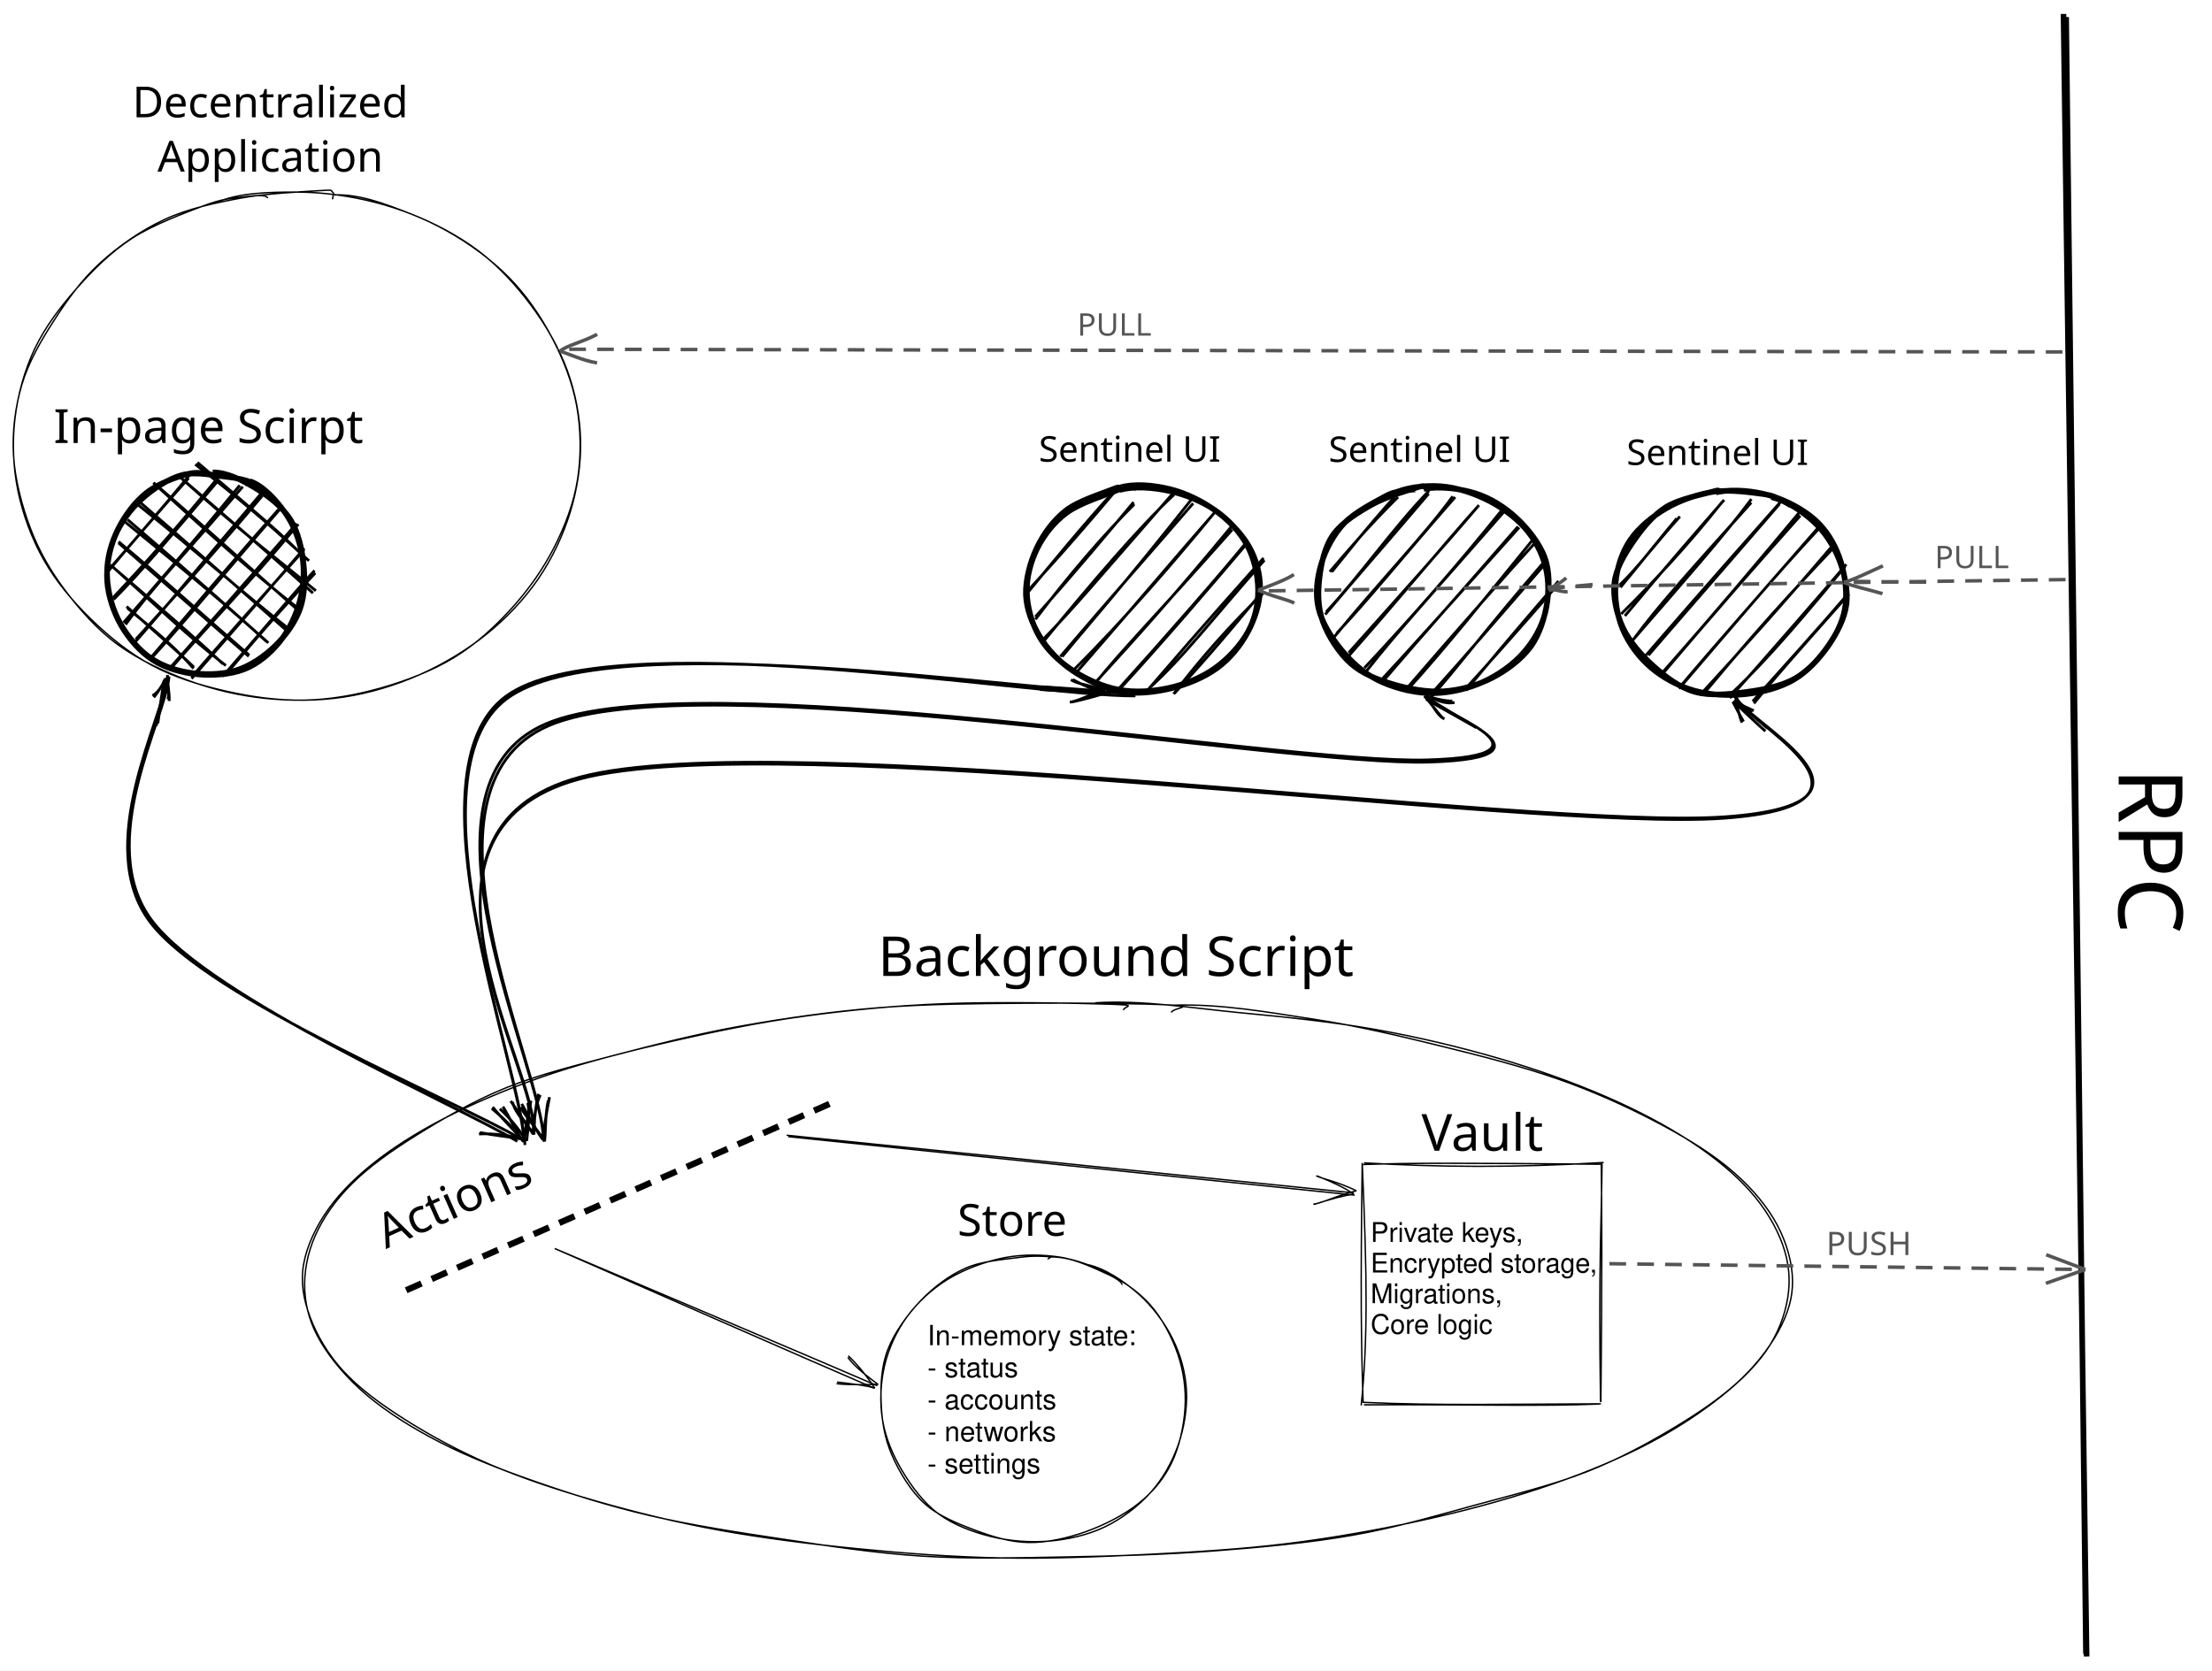
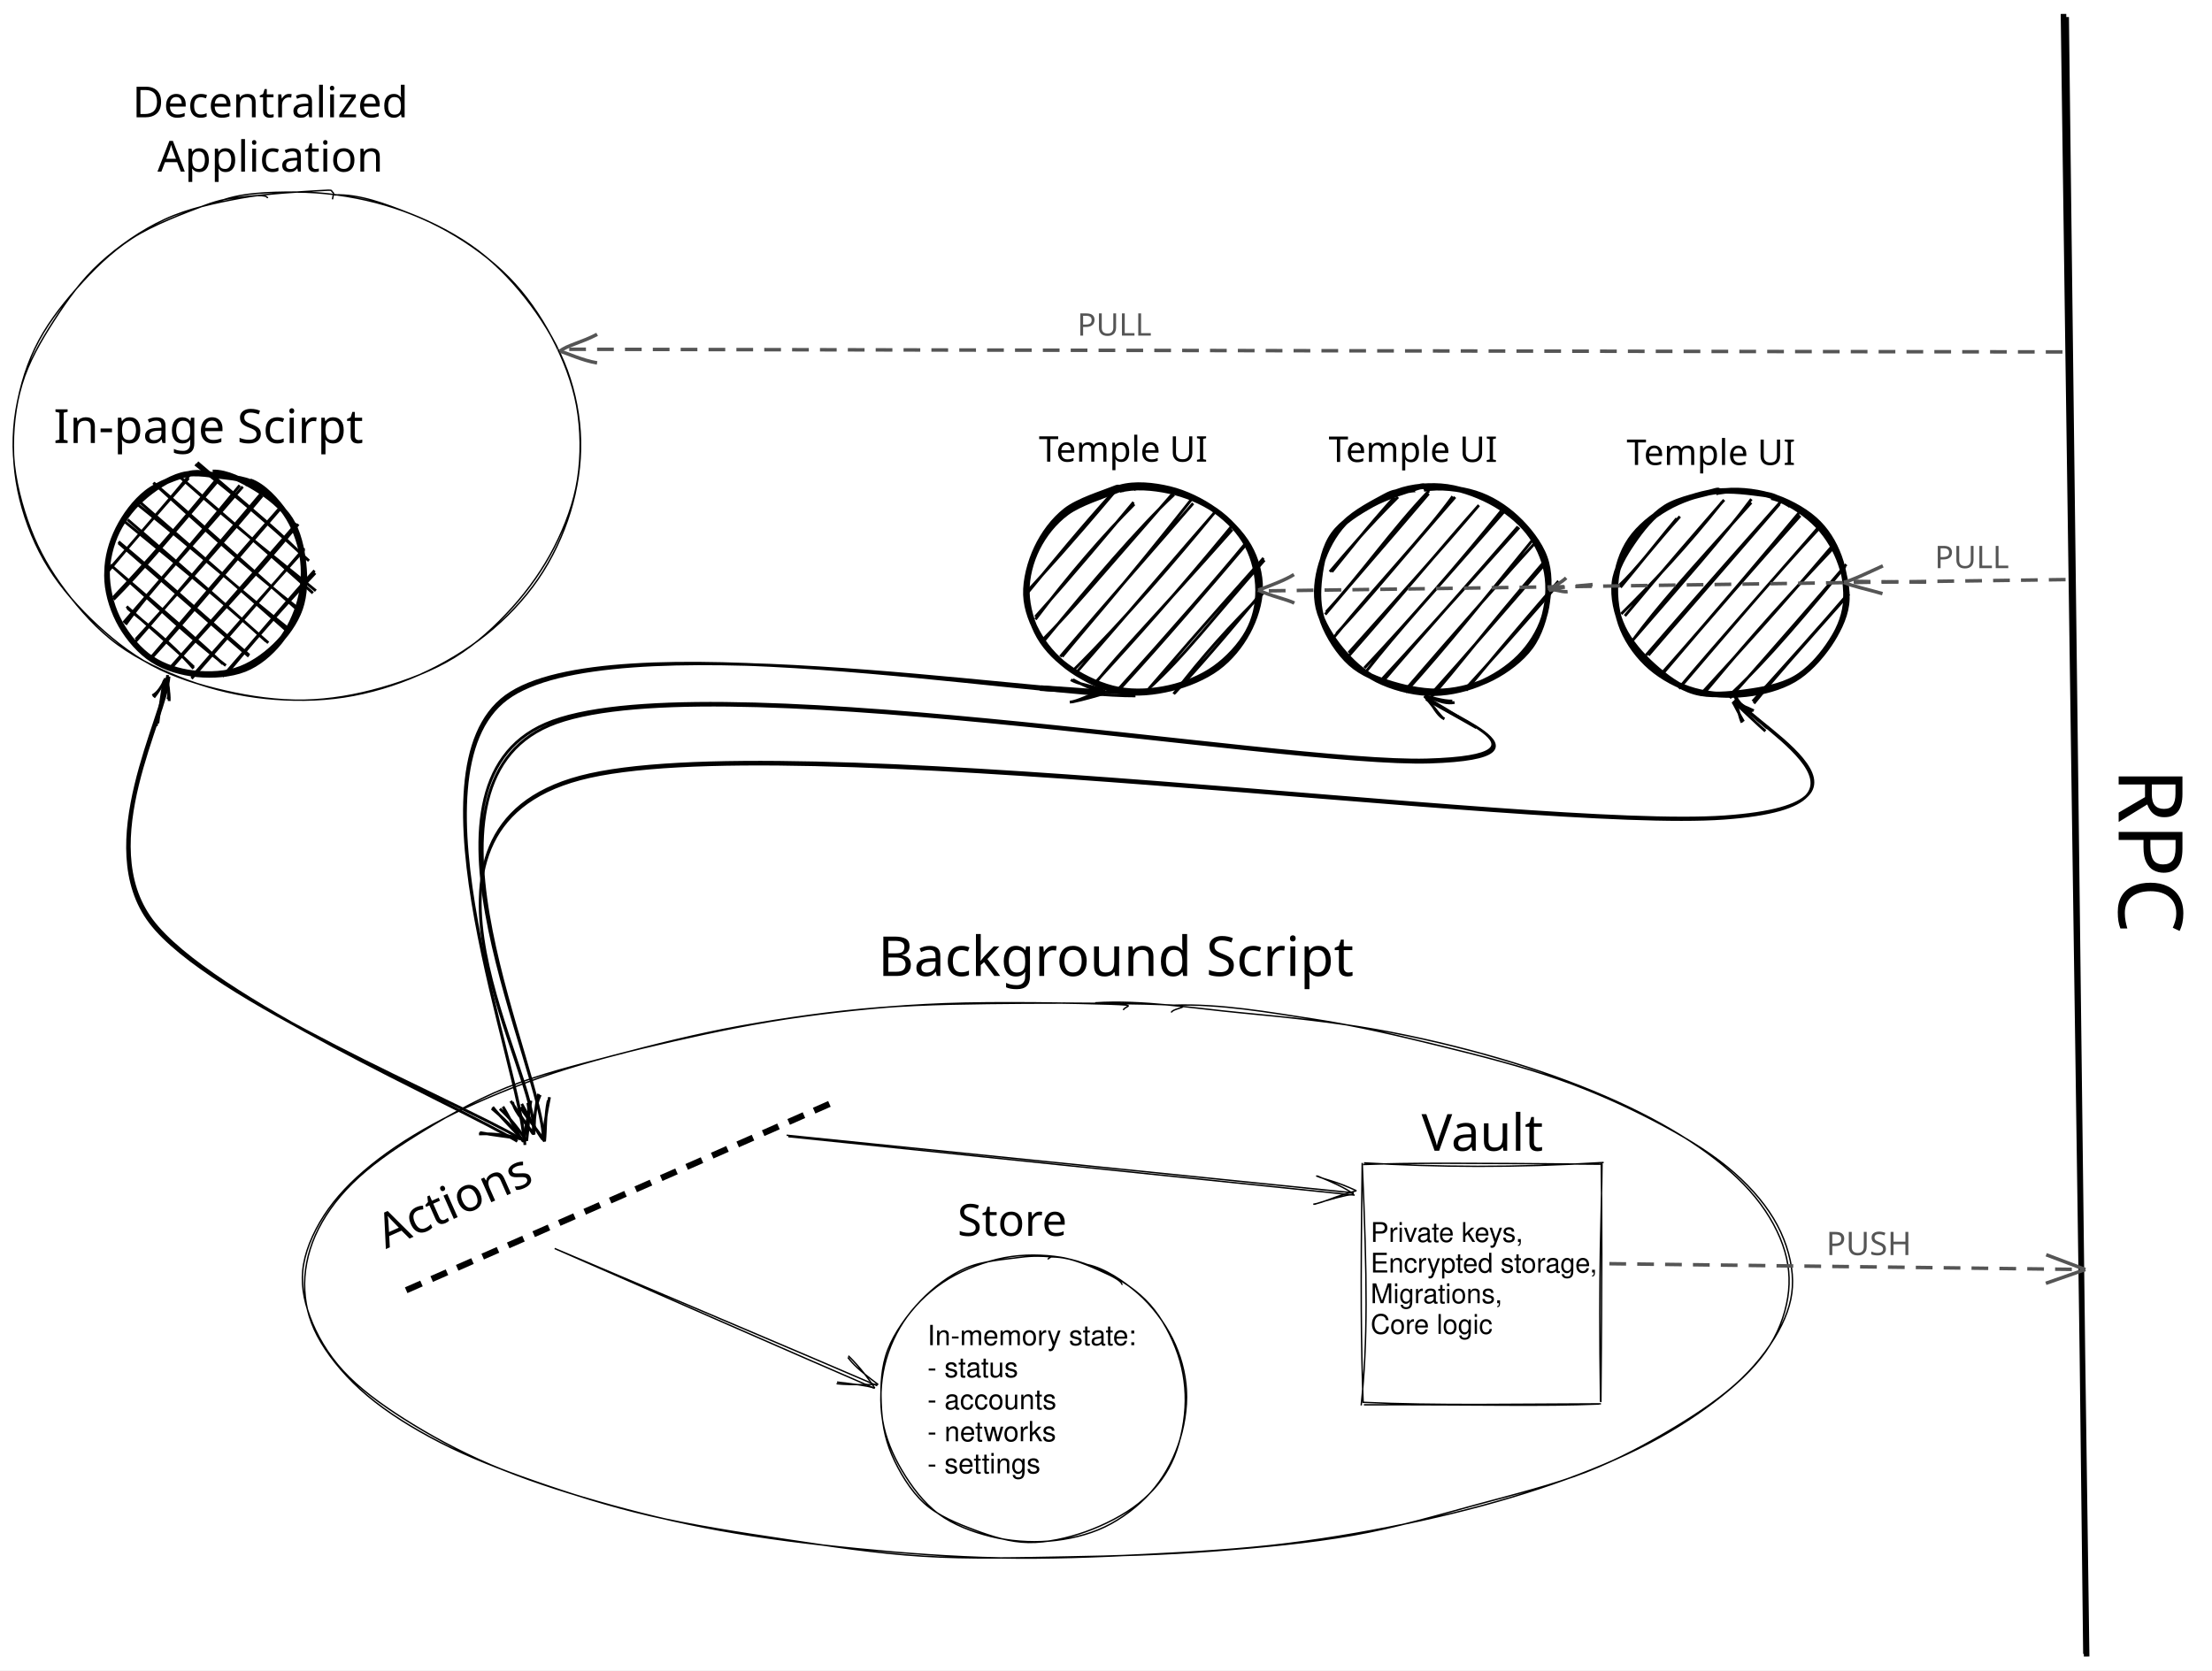
<svg xmlns="http://www.w3.org/2000/svg" version="1.1" viewBox="0 0 1587.963 1199.438">
  <defs>
    <style>
      @font-face {
        font-family: "Virgil";
        src: url("https://excalidraw.com/FG_Virgil.woff2");
      }

      @font-face {
        font-family: "Cascadia";
        src: url("https://excalidraw.com/Cascadia.woff2");
      }
    </style>
  </defs>
  <rect x="0" y="0" width="1587.963" height="1199.438" fill="#ffffff" />
  <g transform="translate(978.3767 835.1968) rotate(0 85.68182 86.04545)">
    <path d="M0.844 -0.198 C53.36 2.89, 108.339 3.457, 172.869 -0.471 M0.234 0.992 C34.473 -0.229, 68.017 -0.116, 170.893 0.777 M171.706 0.218 C171.487 34.853, 169.083 71.587, 170.612 171.295 M171.128 -0.675 C171.656 39.123, 171.759 79.183, 170.885 171.63 M169.577 172.977 C127.373 174.678, 85.85 173.282, 0.774 173.519 M170.928 172.817 C112.098 172.941, 52.116 174.257, 0.125 171.734 M-1.199 173.977 C3.511 128.31, 3.209 83.549, -0.44 0.274 M0.212 172.217 C-1.227 130.93, -1.72 91.411, -0.463 -0.162" stroke="#000000" stroke-width="1" fill="none" />
  </g>
  <g transform="translate(1020.479 793.282) rotate(0 44.53273 23.19413)">
    <text x="0" y="33" font-family="Virgil" font-size="36.739px" fill="#000000" text-anchor="start" style="white-space: pre;" direction="ltr">Vault</text>
  </g>
  <g transform="translate(630.295 665.782) rotate(0 178 25)">
    <text x="0" y="35" font-family="Virgil" font-size="39.6px" fill="#000000" text-anchor="start" style="white-space: pre;" direction="ltr">Background Script</text>
  </g>
  <g transform="translate(217.6154 719.6457) rotate(0 533.9091 199.5455)">
    <path d="M568.635 0.425 C602.217 -1.755, 639.068 4.345, 672.518 7.523 C705.968 10.702, 738.391 14.037, 769.333 19.496 C800.276 24.955, 830.632 32.277, 858.171 40.279 C885.71 48.281, 911.678 57.608, 934.568 67.508 C957.458 77.408, 978.201 88.378, 995.509 99.677 C1012.818 110.975, 1027.316 122.899, 1038.419 135.3 C1049.521 147.7, 1057.561 161.282, 1062.123 174.082 C1066.686 186.882, 1067.838 199.284, 1065.791 212.101 C1063.744 224.918, 1058.669 238.486, 1049.842 250.984 C1041.015 263.482, 1028.088 275.472, 1012.828 287.091 C997.568 298.71, 979.164 310.351, 958.284 320.698 C937.403 331.045, 913.501 340.598, 887.546 349.175 C861.591 357.753, 832.709 365.569, 802.551 372.161 C772.394 378.753, 739.507 384.665, 706.602 388.729 C673.696 392.792, 639.489 394.829, 605.118 396.545 C570.746 398.26, 534.856 399.703, 500.373 399.019 C465.89 398.336, 431.813 395.761, 398.218 392.443 C364.624 389.126, 329.957 384.78, 298.803 379.116 C267.65 373.452, 238.662 366.291, 211.3 358.459 C183.938 350.628, 157.812 342.02, 134.632 332.125 C111.452 322.231, 89.868 310.321, 72.221 299.089 C54.573 287.858, 39.961 276.928, 28.745 264.736 C17.53 252.544, 9.662 238.705, 4.929 225.937 C0.197 213.169, -1.875 201.054, 0.35 188.126 C2.575 175.197, 9.246 160.983, 18.279 148.364 C27.312 135.745, 39.52 123.841, 54.551 112.412 C69.581 100.984, 87.604 90.051, 108.462 79.794 C129.32 69.537, 153.561 59.516, 179.701 50.869 C205.841 42.223, 235.481 34.692, 265.302 27.912 C295.122 21.133, 326.116 14.666, 358.625 10.19 C391.135 5.715, 423.597 2.518, 460.359 1.057 C497.12 -0.403, 557.786 0.665, 579.194 1.426 C600.602 2.186, 589.693 2.557, 588.808 5.618 M624.551 2.142 C658.614 0.971, 693.526 7.315, 725.604 12.212 C757.682 17.11, 787.764 24.357, 817.018 31.527 C846.271 38.696, 875.732 46.33, 901.124 55.231 C926.516 64.132, 949.203 74.463, 969.37 84.933 C989.538 95.402, 1007.776 106.343, 1022.129 118.046 C1036.482 129.75, 1047.674 142.267, 1055.488 155.152 C1063.301 168.036, 1068.012 182.604, 1069.01 195.354 C1070.008 208.104, 1067.546 219.16, 1061.474 231.653 C1055.402 244.147, 1045.387 258.05, 1032.577 270.313 C1019.768 282.575, 1003.19 294.064, 984.616 305.229 C966.041 316.393, 944.812 328.039, 921.129 337.299 C897.447 346.558, 870.434 353.222, 842.52 360.785 C814.606 368.348, 785.168 377.135, 753.647 382.675 C722.126 388.215, 687.63 391.42, 653.394 394.027 C619.158 396.634, 583.005 397.694, 548.23 398.317 C513.455 398.939, 478.585 399.874, 444.744 397.763 C410.903 395.652, 377.81 390.504, 345.183 385.65 C312.557 380.796, 278.796 375.57, 248.985 368.637 C219.174 361.705, 191.378 352.796, 166.319 344.054 C141.26 335.312, 118.649 326.436, 98.633 316.187 C78.617 305.938, 60.525 294.557, 46.222 282.559 C31.918 270.561, 20.32 256.808, 12.811 244.198 C5.302 231.588, 1.846 219.684, 1.169 206.897 C0.492 194.11, 3.051 180.286, 8.747 167.475 C14.442 154.664, 23.167 142.077, 35.343 130.031 C47.519 117.985, 63.402 106.637, 81.804 95.199 C100.205 83.762, 122.162 70.918, 145.75 61.408 C169.339 51.897, 195.289 45.506, 223.334 38.136 C251.379 30.765, 282.344 22.882, 314.02 17.184 C345.695 11.486, 379.398 6.695, 413.386 3.948 C447.374 1.201, 482.916 1.017, 517.949 0.701 C552.982 0.386, 606.038 0.942, 623.582 2.054 C641.126 3.167, 624.413 3.983, 623.216 7.376" stroke="#000000" stroke-width="1" fill="none" />
  </g>
  <g transform="translate(983.9287 873.7558) rotate(0 82 44)">
    <text x="0" y="18" font-family="Helvetica" font-size="19.498px" fill="#000000" text-anchor="start" style="white-space: pre;" direction="ltr">Private keys,</text>
    <text x="0" y="40" font-family="Helvetica" font-size="19.498px" fill="#000000" text-anchor="start" style="white-space: pre;" direction="ltr">Encrypted storage,</text>
    <text x="0" y="62" font-family="Helvetica" font-size="19.498px" fill="#000000" text-anchor="start" style="white-space: pre;" direction="ltr">Migrations,</text>
    <text x="0" y="84" font-family="Helvetica" font-size="19.498px" fill="#000000" text-anchor="start" style="white-space: pre;" direction="ltr">Core logic</text>
  </g>
  <g transform="translate(631.7383 901.3886) rotate(0 109.8361 103.2787)">
    <path d="M148.713 6.594 C161.385 9.255, 174.835 18.405, 185.037 27.251 C195.24 36.096, 204.101 48.043, 209.929 59.667 C215.756 71.291, 219.321 84.219, 220.001 96.997 C220.682 109.774, 218.313 124.104, 214.014 136.331 C209.715 148.558, 202.991 160.573, 194.207 170.359 C185.423 180.145, 173.47 189.238, 161.312 195.047 C149.154 200.856, 134.873 204.068, 121.257 205.213 C107.641 206.358, 92.84 205.191, 79.616 201.915 C66.393 198.638, 52.536 193.426, 41.915 185.554 C31.295 177.683, 22.569 165.857, 15.894 154.684 C9.219 143.511, 3.97 131.099, 1.867 118.516 C-0.235 105.934, 0.334 91.629, 3.28 79.189 C6.227 66.75, 11.892 54.267, 19.548 43.88 C27.204 33.493, 37.568 23.902, 49.216 16.869 C60.865 9.835, 76.021 4.259, 89.441 1.678 C102.861 -0.902, 117.485 -0.558, 129.734 1.387 C141.984 3.331, 155.645 10.042, 162.937 13.343 C170.229 16.645, 174.558 19.96, 173.489 21.196 M121.607 1.175 C134.724 0.76, 149.139 6.2, 161.182 11.908 C173.224 17.616, 185.081 25.544, 193.863 35.421 C202.644 45.299, 209.681 58.825, 213.869 71.172 C218.057 83.518, 219.749 96.525, 218.99 109.5 C218.232 122.476, 214.871 137.587, 209.317 149.026 C203.763 160.466, 195.94 169.898, 185.666 178.137 C175.392 186.376, 160.851 193.782, 147.674 198.459 C134.497 203.135, 119.895 206.398, 106.602 206.196 C93.309 205.994, 80.392 201.942, 67.917 197.247 C55.442 192.552, 41.674 187.07, 31.752 178.027 C21.829 168.985, 13.537 155.018, 8.381 142.992 C3.225 130.967, 1.275 118.423, 0.816 105.874 C0.357 93.325, 0.917 79.897, 5.629 67.7 C10.34 55.503, 19.757 42.45, 29.083 32.692 C38.409 22.933, 49.691 14.356, 61.584 9.151 C73.476 3.945, 90.503 2.822, 100.438 1.457 C110.373 0.092, 117.825 0.709, 121.192 0.961 C124.559 1.213, 120.717 1.535, 120.639 2.969" stroke="#000000" stroke-width="1" fill="none" />
  </g>
  <g transform="translate(687.3449 859.3804) rotate(0 44.52459 19.87705)">
    <text x="0" y="28" font-family="Virgil" font-size="31.803px" fill="#000000" text-anchor="start" style="white-space: pre;" direction="ltr">Store</text>
  </g>
  <g transform="translate(665.7711 947.905) rotate(0 75 57.5)">
    <text x="0" y="18" font-family="Helvetica" font-size="20px" fill="#000000" text-anchor="start" style="white-space: pre;" direction="ltr">In-memory state:</text>
    <text x="0" y="41" font-family="Helvetica" font-size="20px" fill="#000000" text-anchor="start" style="white-space: pre;" direction="ltr">- status</text>
    <text x="0" y="64" font-family="Helvetica" font-size="20px" fill="#000000" text-anchor="start" style="white-space: pre;" direction="ltr">- accounts</text>
    <text x="0" y="87" font-family="Helvetica" font-size="20px" fill="#000000" text-anchor="start" style="white-space: pre;" direction="ltr">- networks</text>
    <text x="0" y="110" font-family="Helvetica" font-size="20px" fill="#000000" text-anchor="start" style="white-space: pre;" direction="ltr">- settings</text>
  </g>
  <g>
    <g transform="translate(290.7617 927.0998) rotate(0 156.2747 -69.10573)">
      <path d="M0.827 -0.649 C52.625 -23.391, 259.817 -114.462, 311.723 -137.562" stroke="#000000" stroke-width="4.5" fill="none" stroke-dasharray="12 8" />
    </g>
  </g>
  <g transform="translate(268.381 843.1021) rotate(336.0375 60.4003 21.57154)">
    <text x="0" y="30" font-family="Virgil" font-size="34.123px" fill="#000000" text-anchor="start" style="white-space: pre;" direction="ltr">Actions</text>
  </g>
  <g>
    <g transform="translate(399.8694 896.4963) rotate(0 114.1092 50.08049)">
      <path d="M-0.15 0.67 C37.589 17.261, 189.48 83.858, 227.504 100.184 M-1.689 -0.023 C36.357 16.185, 191.763 81.93, 229.907 98.534" stroke="#000000" stroke-width="1" fill="none" />
    </g>
    <g transform="translate(399.8694 896.4963) rotate(0 114.1092 50.08049)">
      <path d="M201.07 95.887 C213.119 97.39, 222.187 98.328, 228.151 100.274 M200.708 97.052 C206.085 97.703, 211.976 97.892, 230.486 97.608" stroke="#000000" stroke-width="1" fill="none" />
    </g>
    <g transform="translate(399.8694 896.4963) rotate(0 114.1092 50.08049)">
      <path d="M209.149 77.023 C218.154 85.857, 224.078 94.136, 228.151 100.274 M208.787 78.187 C212.481 82.995, 216.62 87.272, 230.486 97.608" stroke="#000000" stroke-width="1" fill="none" />
    </g>
  </g>
  <g>
    <g transform="translate(565.4924 816.1919) rotate(0 203.13 20.46404)">
      <path d="M0.44 0.002 C68.447 7.129, 339.242 34.971, 407.049 41.97 M-0.789 -1.042 C67.19 5.835, 338.411 33.494, 406.359 40.365" stroke="#000000" stroke-width="1" fill="none" />
    </g>
    <g transform="translate(565.4924 816.1919) rotate(0 203.13 20.46404)">
      <path d="M377.28 48.543 C385.285 47.227, 391.649 43.103, 408.286 38.821 M377.976 48.615 C388.981 44.95, 400.227 42.044, 406.28 41.256" stroke="#000000" stroke-width="1" fill="none" />
    </g>
    <g transform="translate(565.4924 816.1919) rotate(0 203.13 20.46404)">
      <path d="M379.354 28.127 C386.774 31.253, 392.687 31.564, 408.286 38.821 M380.05 28.199 C390.312 32.263, 400.772 37.095, 406.28 41.256" stroke="#000000" stroke-width="1" fill="none" />
    </g>
  </g>
  <g transform="translate(737.5964 349.5434) rotate(0 82.95455 73.57955)">
    <path d="M27.905 18.957 C27.905 18.957, 27.905 18.957, 27.905 18.957 M27.905 18.957 C27.905 18.957, 27.905 18.957, 27.905 18.957 M0.295 75.828 C19.488 52.532, 38.796 28.913, 62.373 2.92 M-0.218 75.197 C14.5 59.072, 29.014 43.38, 62.45 3.801 M5.723 95.195 C29.392 63.695, 55.702 33.455, 76.673 12.475 M5.687 93.354 C33.183 62.607, 59.834 30.652, 76.201 11.047 M11.653 110.887 C46.32 68.72, 79.803 29.404, 105.2 5.631 M10.935 109.863 C31.991 88.73, 50.253 66.621, 103.68 5.57 M24.939 121.917 C44.537 98.004, 68.068 71.866, 117.62 9.214 M23.568 121.936 C58.958 80.474, 94.526 40.187, 118.941 11.884 M33.274 131.422 C70.261 94.66, 106.237 52.637, 135.206 17.385 M34.697 133.866 C75.446 87.168, 114.004 41.566, 135.75 16.918 M49.681 139.797 C68.076 116.88, 89.931 95.125, 147.04 30.736 M49.873 139.287 C77.645 108.879, 106.343 77.04, 146.665 28.243 M65.524 146.057 C99.21 109.325, 129.896 73.249, 157.006 41.356 M64.964 145.659 C101.744 104.946, 137.478 63.957, 156.899 40.255 M86.999 144.98 C112.899 121.694, 134.037 93.217, 170.107 52.682 M87.529 144.537 C103.676 125.941, 121.241 105.179, 169.516 51.159 M104.924 148.766 C124.822 122.537, 146.455 98.385, 170.059 75.58 M105.476 148.356 C122.516 130.001, 139.67 110.511, 167.899 76.166" stroke="#000" stroke-width="2" fill="none" />
    <path d="M65.953 2.336 C76.777 -0.653, 90.155 0.525, 101.663 2.979 C113.171 5.434, 125.656 10.552, 135.001 17.061 C144.346 23.571, 152.638 32.519, 157.733 42.037 C162.828 51.555, 165.5 63.78, 165.571 74.17 C165.642 84.56, 163.338 95.023, 158.157 104.377 C152.977 113.732, 143.892 123.632, 134.488 130.299 C125.085 136.965, 113.232 141.811, 101.737 144.376 C90.242 146.941, 77.179 147.856, 65.517 145.689 C53.855 143.523, 41.271 137.737, 31.763 131.377 C22.256 125.016, 13.838 116.833, 8.473 107.526 C3.107 98.218, -0.209 86.115, -0.431 75.533 C-0.653 64.951, 2.365 53.524, 7.142 44.033 C11.919 34.541, 19.052 25.366, 28.231 18.583 C37.41 11.799, 54.749 6.376, 62.216 3.331 C69.683 0.287, 70.181 0.486, 73.032 0.317 C75.884 0.147, 79.233 1.142, 79.325 2.317 M66.43 0.502 C77.093 -2.537, 90.552 -1.169, 101.934 1.57 C113.315 4.309, 125.22 10.092, 134.718 16.937 C144.216 23.781, 153.535 33.256, 158.922 42.639 C164.309 52.021, 167.176 62.932, 167.04 73.233 C166.904 83.533, 163.227 94.974, 158.106 104.443 C152.985 113.913, 145.491 123.328, 136.313 130.048 C127.136 136.768, 114.708 141.954, 103.039 144.765 C91.37 147.577, 78.167 149.1, 66.299 146.914 C54.43 144.729, 41.377 138.19, 31.828 131.653 C22.278 125.116, 14.491 116.721, 9.001 107.692 C3.511 98.663, -0.723 88.103, -1.112 77.478 C-1.502 66.853, 1.883 54.023, 6.664 43.942 C11.445 33.861, 18.601 23.982, 27.575 16.993 C36.549 10.004, 54.095 4.654, 60.508 2.006 C66.92 -0.642, 64.986 0.806, 66.049 1.107 C67.112 1.407, 66.938 2.475, 66.888 3.811" stroke="#000000" stroke-width="4" fill="none" />
  </g>
  <g transform="translate(945.6357 349.7395) rotate(0 82.95455 73.57955)">
    <path d="M19.271 26.027 C19.271 26.027, 19.271 26.027, 19.271 26.027 M19.271 26.027 C19.271 26.027, 19.271 26.027, 19.271 26.027 M9.032 60.805 C22.133 45.534, 35.358 29.606, 57.975 7.118 M10.431 60.866 C22.212 46.381, 33.939 31.121, 55.383 7.143 M6.449 89.638 C31.44 62.676, 53.255 30.903, 80.21 2.661 M5.698 91.486 C26.684 66.41, 47.333 43.055, 79.991 4.706 M12.277 107.513 C44.502 67.985, 77.248 34.395, 97.244 6.699 M13.841 105.119 C37.959 79.456, 59.756 51.994, 98.979 7.181 M22.561 119.02 C56.677 80.878, 90.59 43.083, 115.58 13.578 M22.422 121.477 C56.952 82.323, 90.495 41.619, 116.064 13.023 M35.459 131.948 C57.948 103.256, 82.674 76.547, 134.242 17.487 M33.848 129.927 C68.538 92.869, 102.221 54.27, 132.093 17.114 M45.092 139.477 C68.41 114.449, 93.293 86.394, 144.938 28.993 M46.093 140.808 C77.087 104.266, 109.479 68.489, 144.077 28.42 M63.29 147.276 C94.356 112.859, 120.736 79.507, 156.49 35.65 M63.319 145.658 C100.798 102.115, 138.679 59.331, 158.495 37.725 M82.033 150.415 C100.07 130.532, 117.716 106.058, 163.964 52.414 M81.198 149.246 C108.118 119.398, 132.68 90.551, 165.302 53.172 M106.477 144.692 C121.035 128.839, 137.183 110.672, 173.042 69.73 M106.805 146.025 C120.863 128.904, 135.139 111.576, 173.174 67.476" stroke="#000" stroke-width="2" fill="none" />
    <path d="M53.386 5.11 C63.318 0.194, 77.044 -1.453, 88.831 -0.588 C100.617 0.276, 113.686 4.845, 124.105 10.295 C134.525 15.746, 144.578 23.617, 151.348 32.115 C158.119 40.612, 162.855 50.972, 164.727 61.28 C166.599 71.588, 165.858 83.823, 162.582 93.962 C159.306 104.1, 152.967 114.178, 145.071 122.111 C137.176 130.043, 126.168 137.248, 115.209 141.555 C104.249 145.862, 91.347 148.482, 79.315 147.954 C67.283 147.426, 53.402 143.639, 43.016 138.386 C32.63 133.132, 24.035 125.042, 17 116.434 C9.966 107.825, 3.157 96.966, 0.809 86.735 C-1.538 76.504, -0.165 65.17, 2.916 55.047 C5.997 44.924, 11.682 34.051, 19.296 25.998 C26.91 17.945, 41.64 10.545, 48.602 6.729 C55.564 2.914, 57.188 3.865, 61.068 3.105 C64.948 2.345, 71.347 1.029, 71.881 2.17 M76.427 1.348 C87.768 -0.735, 102.276 0.988, 113.348 4.438 C124.42 7.887, 134.531 14.353, 142.857 22.046 C151.183 29.739, 159.615 40.426, 163.302 50.596 C166.988 60.765, 166.671 72.374, 164.977 83.062 C163.283 93.749, 159.73 105.719, 153.137 114.718 C146.544 123.717, 135.83 131.74, 125.417 137.056 C115.003 142.372, 102.523 145.87, 90.653 146.614 C78.783 147.359, 65.321 144.864, 54.197 141.522 C43.072 138.181, 32.257 134.033, 23.904 126.567 C15.551 119.101, 7.793 106.956, 4.078 96.727 C0.363 86.498, 0.363 75.645, 1.613 65.192 C2.863 54.739, 5.284 42.784, 11.579 34.009 C17.874 25.234, 29.223 18.21, 39.383 12.542 C49.543 6.874, 66.08 1.984, 72.539 0.002 C78.997 -1.979, 77.304 0.623, 78.136 0.652 C78.967 0.682, 77.508 -0.87, 77.526 0.177" stroke="#000000" stroke-width="4" fill="none" />
  </g>
  <g transform="translate(1159.557 351.8963) rotate(0 82.95455 73.57955)">
    <path d="M10.745 35.841 C10.745 35.841, 10.745 35.841, 10.745 35.841 M10.745 35.841 C10.745 35.841, 10.745 35.841, 10.745 35.841 M2.425 68.903 C15.938 56.189, 26.973 40.61, 46.432 18.967 M3.759 69.817 C19.276 51.111, 34.47 31.886, 44.178 20.373 M4.306 88.937 C27.078 66.436, 51.857 39.991, 76.653 8.673 M6.935 90.36 C33.491 58.367, 59.987 27.951, 78.17 7.055 M12.482 107.878 C45.373 69.903, 78.637 32.335, 97.741 6.488 M13.144 107.156 C31.022 83.035, 50.297 61.658, 97.619 8.996 M22.112 118.595 C42.248 95.369, 60.662 74, 118.764 8.422 M23.823 118.623 C41.805 97.601, 61.939 74.809, 117.859 10.084 M33.894 131.031 C72.297 87.655, 108.78 44.138, 131.833 16.427 M33.403 132.615 C67.846 91.851, 102.88 51.82, 132.849 18.376 M45.78 142.621 C80.504 102.06, 113.295 63.058, 146.191 27.674 M46.154 141.704 C72.488 110.428, 100.237 79.266, 146.387 26.258 M62.515 147.415 C87.146 118.007, 109.843 90.881, 157.153 40.965 M60.843 147.185 C90.189 115.14, 117.526 85.049, 156.174 39.722 M81.973 147.468 C100.622 129.962, 120.7 108.745, 165.038 54.838 M82.202 149.338 C114.291 113.134, 147.66 74.803, 165.875 53.359 M98.666 151.71 C121.76 125.965, 147.871 97.027, 166.74 74.965 M99.554 153.171 C114.85 134.243, 130.072 117.152, 167.808 74.617" stroke="#000" stroke-width="2" fill="none" />
    <path d="M112.137 5.082 C123.281 7.716, 134.407 15.338, 142.48 22.754 C150.553 30.17, 156.658 39.703, 160.575 49.576 C164.491 59.449, 167.292 71.566, 165.978 81.992 C164.664 92.418, 158.99 103.104, 152.691 112.13 C146.393 121.156, 137.998 130.416, 128.187 136.147 C118.376 141.877, 105.731 145.202, 93.825 146.515 C81.919 147.827, 68.144 147.222, 56.753 144.021 C45.361 140.82, 34.042 134.666, 25.476 127.309 C16.91 119.952, 9.553 110.001, 5.356 99.88 C1.159 89.759, -0.621 77.278, 0.296 66.583 C1.212 55.889, 4.749 44.657, 10.856 35.713 C16.963 26.769, 26.901 18.678, 36.938 12.917 C46.976 7.155, 59.524 2.818, 71.081 1.146 C82.639 -0.525, 98.237 1.844, 106.284 2.887 C114.331 3.93, 115.954 5.812, 119.363 7.404 C122.772 8.996, 127.382 11.426, 126.737 12.44 M74.435 1.231 C85.594 -0.751, 99.53 0.575, 110.964 3.877 C122.399 7.179, 134.745 13.712, 143.043 21.043 C151.341 28.375, 157.035 37.712, 160.75 47.868 C164.465 58.024, 166.519 71.482, 165.335 81.978 C164.15 92.474, 159.704 101.954, 153.643 110.842 C147.582 119.731, 139.027 129.603, 128.969 135.307 C118.911 141.012, 105.288 143.475, 93.295 145.07 C81.302 146.665, 68.01 148.011, 57.013 144.875 C46.016 141.738, 35.9 133.944, 27.312 126.25 C18.723 118.556, 10.132 108.678, 5.483 98.71 C0.834 88.741, -1.756 76.626, -0.582 66.437 C0.591 56.249, 6.391 46.595, 12.522 37.578 C18.653 28.561, 26.63 18.413, 36.205 12.333 C45.779 6.254, 63.654 2.94, 69.972 1.1 C76.289 -0.741, 73.334 0.939, 74.112 1.29 C74.889 1.642, 74.423 2.32, 74.637 3.208" stroke="#000000" stroke-width="4" fill="none" />
  </g>
  <g transform="translate(745.7701 308.4974) rotate(0 69.5 16.08796)">
-     <text x="0" y="23" font-family="Virgil" font-size="25.491px" fill="#000000" text-anchor="start" style="white-space: pre;" direction="ltr">Sentinel UI</text>
+     <text x="0" y="23" font-family="Virgil" font-size="25.491px" fill="#000000" text-anchor="start" style="white-space: pre;" direction="ltr">Temple UI</text>
  </g>
  <g transform="translate(953.8094 308.6935) rotate(0 69.5 16.08796)">
-     <text x="0" y="23" font-family="Virgil" font-size="25.491px" fill="#000000" text-anchor="start" style="white-space: pre;" direction="ltr">Sentinel UI</text>
+     <text x="0" y="23" font-family="Virgil" font-size="25.491px" fill="#000000" text-anchor="start" style="white-space: pre;" direction="ltr">Temple UI</text>
  </g>
  <g transform="translate(1167.731 310.8503) rotate(0 69.5 16.08796)">
-     <text x="0" y="23" font-family="Virgil" font-size="25.491px" fill="#000000" text-anchor="start" style="white-space: pre;" direction="ltr">Sentinel UI</text>
+     <text x="0" y="23" font-family="Virgil" font-size="25.491px" fill="#000000" text-anchor="start" style="white-space: pre;" direction="ltr">Temple UI</text>
  </g>
  <g>
    <g transform="translate(814.3316 498.4307) rotate(0 -240.0585 150.8469)">
      <path d="M-0.927 -0.879 C-76.024 -0.502, -377.761 -50.818, -450.524 3.283 C-523.287 57.383, -439.554 270.258, -437.505 323.725 M0.788 1.274 C-74.401 1.817, -377.89 -51.952, -451.038 1.465 C-524.185 54.882, -440.237 268.336, -438.096 321.777" stroke="#000000" stroke-width="2" fill="none" />
    </g>
    <g transform="translate(814.3316 498.4307) rotate(0 -240.0585 150.8469)">
      <path d="M-455.456 297.713 C-447.958 304.776, -442.821 311.331, -436.248 320.819 M-453.259 296.193 C-447.829 305.119, -443.356 315.368, -438.655 321.274" stroke="#000000" stroke-width="2" fill="none" />
    </g>
    <g transform="translate(814.3316 498.4307) rotate(0 -240.0585 150.8469)">
      <path d="M-435.383 293.448 C-433.974 301.658, -434.963 309.514, -436.248 320.819 M-433.186 291.927 C-434.91 302.305, -437.616 314.079, -438.655 321.274" stroke="#000000" stroke-width="2" fill="none" />
    </g>
  </g>
  <g>
    <g transform="translate(1025.142 501.1334) rotate(0 -316.4317 158.9116)">
      <path d="M0.96 0.545 C0.646 8.063, 104.791 41.532, -0.924 44.547 C-106.639 47.561, -527.628 -26.803, -633.328 18.631 C-739.027 64.066, -634.719 267.199, -635.123 317.152 M0.005 -0.214 C-0.022 7.552, 106.454 42.724, 1.303 46.059 C-103.849 49.394, -524.874 -25.532, -630.903 19.798 C-736.932 65.128, -634.372 268.145, -634.87 318.037" stroke="#000000" stroke-width="2" fill="none" />
    </g>
    <g transform="translate(1025.142 501.1334) rotate(0 -316.4317 158.9116)">
      <path d="M-650.602 291.535 C-645.385 300.934, -639.462 311.929, -635.563 317.002 M-651.503 293.916 C-646.445 302.429, -638.597 310.764, -634.202 318.5" stroke="#000000" stroke-width="2" fill="none" />
    </g>
    <g transform="translate(1025.142 501.1334) rotate(0 -316.4317 158.9116)">
      <path d="M-630.663 286.679 C-633.044 298.082, -634.696 310.922, -635.563 317.002 M-631.565 289.059 C-633.818 299.367, -633.251 309.477, -634.202 318.5" stroke="#000000" stroke-width="2" fill="none" />
    </g>
  </g>
  <g>
    <g transform="translate(1245.413 498.4307) rotate(0 -422.7301 158.5753)">
      <path d="M1.03 1.198 C-0.284 15.878, 130.961 78.398, -7.339 88.118 C-145.639 97.837, -686.235 21.68, -828.77 59.514 C-971.304 97.349, -856.95 272.595, -862.546 315.127 M0.112 0.782 C-1.341 15.569, 130.307 79.079, -7.883 89.093 C-146.074 99.106, -686.595 22.982, -829.032 60.861 C-971.468 98.74, -856.688 274.01, -862.501 316.369" stroke="#000000" stroke-width="2" fill="none" />
    </g>
    <g transform="translate(1245.413 498.4307) rotate(0 -422.7301 158.5753)">
      <path d="M-877.452 292.897 C-875.369 301.625, -867.634 307.94, -862.064 316.066 M-878.765 292.136 C-874.873 298.016, -869.939 305.279, -862.789 315.697" stroke="#000000" stroke-width="2" fill="none" />
    </g>
    <g transform="translate(1245.413 498.4307) rotate(0 -422.7301 158.5753)">
      <path d="M-857.575 287.794 C-862.361 298.456, -861.495 306.535, -862.064 316.066 M-858.888 287.033 C-860.648 294.417, -861.414 303.144, -862.789 315.697" stroke="#000000" stroke-width="2" fill="none" />
    </g>
  </g>
  <g>
    <g transform="translate(746.4776 494.2952) rotate(0 23.54288 0.9086727)">
      <path d="M1.027 -1.187 C8.931 -0.691, 39.198 1.377, 46.978 2.029 M0.107 0.804 C7.888 1.493, 38.139 2.498, 46.005 3.005" stroke="#000000" stroke-width="2" fill="none" />
    </g>
    <g transform="translate(746.4776 494.2952) rotate(0 23.54288 0.9086727)">
      <path d="M21.524 9.92 C27.689 9.108, 34.756 4.954, 45.782 1.377 M22.951 9.797 C31.505 8.015, 40.98 5.281, 46.897 3.451" stroke="#000000" stroke-width="2" fill="none" />
    </g>
    <g transform="translate(746.4776 494.2952) rotate(0 23.54288 0.9086727)">
      <path d="M22.292 -6.181 C28.128 -2.756, 34.994 -2.679, 45.782 1.377 M23.719 -6.304 C31.88 -1.73, 41.052 1.897, 46.897 3.451" stroke="#000000" stroke-width="2" fill="none" />
    </g>
  </g>
  <g>
    <g transform="translate(1058.937 521.6345) rotate(0 -17.55254 -10.34431)">
      <path d="M0.917 0.859 C-4.787 -2.371, -29.316 -16.203, -35.156 -19.612 M-0.06 0.264 C-5.828 -3.32, -30.322 -17.881, -36.023 -21.547" stroke="#000000" stroke-width="2" fill="none" />
    </g>
    <g transform="translate(1058.937 521.6345) rotate(0 -17.55254 -10.34431)">
      <path d="M-14.721 -17.215 C-19.976 -16.246, -24.364 -17.404, -34.52 -21.562 M-16.331 -18.237 C-23.476 -18.111, -31.678 -21.186, -36.413 -21.84" stroke="#000000" stroke-width="2" fill="none" />
    </g>
    <g transform="translate(1058.937 521.6345) rotate(0 -17.55254 -10.34431)">
      <path d="M-21.987 -5.396 C-25.602 -7.114, -28.372 -10.903, -34.52 -21.562 M-23.597 -6.417 C-27.913 -10.98, -33.26 -18.698, -36.413 -21.84" stroke="#000000" stroke-width="2" fill="none" />
    </g>
  </g>
  <g>
    <g transform="translate(1268.715 523.6598) rotate(0 -12.0041 -9.723416)">
      <path d="M0.058 -0.826 C-3.824 -4.338, -19.44 -17.734, -23.512 -20.802 M-1.37 1.355 C-5.326 -2.062, -20.095 -16.006, -24.066 -19.777" stroke="#000000" stroke-width="2" fill="none" />
    </g>
    <g transform="translate(1268.715 523.6598) rotate(0 -12.0041 -9.723416)">
      <path d="M-10.764 -12.581 C-15.025 -15.451, -17.032 -17.093, -23.747 -20.538 M-9.72 -13.338 C-15.859 -16.349, -20.65 -17.862, -24.74 -19.7" stroke="#000000" stroke-width="2" fill="none" />
    </g>
    <g transform="translate(1268.715 523.6598) rotate(0 -12.0041 -9.723416)">
      <path d="M-18.125 -4.792 C-20.33 -9.859, -20.263 -13.696, -23.747 -20.538 M-17.08 -5.549 C-20.5 -11.435, -22.52 -15.881, -24.74 -19.7" stroke="#000000" stroke-width="2" fill="none" />
    </g>
  </g>
  <g transform="translate(77 339.9743) rotate(0 71.15385 72.11538)">
    <path d="M28.17 13.887 C28.17 13.887, 28.17 13.887, 28.17 13.887 M28.17 13.887 C28.17 13.887, 28.17 13.887, 28.17 13.887 M0.048 70.331 C15.566 52.685, 34.084 30.59, 58.37 3.348 M-0.504 71.595 C18.129 49.026, 38.397 26.446, 59.29 0.884 M4.541 90.465 C24.571 70.421, 42.539 48.683, 79.598 5.117 M4.278 89.074 C26.88 65.126, 49.225 39.907, 80.178 2.198 M13.172 108.481 C32.038 82.05, 56.027 57.844, 97.232 9.493 M11.669 107.137 C31.003 84.569, 50.852 62.471, 95.108 8.528 M20.209 120.8 C43.547 94.295, 62.942 70.484, 110.156 14.761 M20.474 119.119 C56.476 79.93, 89.431 42.181, 111.326 15.938 M30.976 133.451 C59.056 102.66, 84.609 70.797, 124.437 25.084 M30.41 133.295 C56.107 103.498, 78.982 75.659, 122.989 25.824 M46.349 139.21 C74.743 106.588, 102.57 78.257, 137.162 36.392 M45.474 139.143 C72.524 108.41, 99.721 78.042, 135.881 35.934 M60.542 147.259 C85.477 118.811, 108.23 92.52, 141.445 53.747 M60.611 146.133 C83.247 120.02, 105.159 95.074, 141.296 54.853 M82.792 145.765 C108.101 116.902, 131.961 88.07, 148.826 69.689 M84.265 145.422 C103.306 122.283, 124.578 97.819, 149.304 71.476 M28.364 130.467 C28.364 130.467, 28.364 130.467, 28.364 130.467 M28.364 130.467 C28.364 130.467, 28.364 130.467, 28.364 130.467 M61.979 140.047 C44.805 120.321, 25.794 106.373, 14.508 96.686 M62.128 139.055 C48.233 125.617, 35.359 114.759, 13.891 95.52 M82.97 136.689 C65.094 119.822, 46.15 103.232, 2.21 65.633 M85.088 137.909 C59.165 117.962, 36.308 95.93, 2.588 65.829 M101.91 130.483 C69.86 102.859, 39.105 74.678, 8.095 48.977 M101.597 131.296 C75.494 108.827, 47.61 84.226, 8.152 49.896 M114.025 120.427 C88.031 96.831, 61.618 74.39, 12.772 34.764 M115.617 121.619 C92.898 101.559, 70.773 81.399, 14.627 33.156 M131.33 112.374 C95.696 84.395, 64.54 56.278, 21.75 22.228 M129.632 113.589 C97.895 85.449, 65.354 56.908, 22.563 19.816 M138.102 97.686 C102.531 70.02, 66.45 37.006, 33.057 6.675 M138.989 100.01 C99.086 64.849, 59.32 28.961, 33.509 6.863 M149.735 84.229 C125.609 64.139, 100.794 46.016, 50.587 1.168 M147.635 85.897 C114.357 55.667, 79.867 26.417, 50.236 0.872 M144.815 62.696 C125.042 44.972, 105.993 26.721, 63.199 -6.532 M143.065 61.922 C126.35 43.987, 107.254 28.774, 64.711 -7.928" stroke="#000" stroke-width="2" fill="none" />
    <path d="M75.707 -0.759 C85.756 -1.017, 97.21 4.971, 106.492 10.595 C115.773 16.218, 125.665 23.96, 131.398 32.982 C137.13 42.003, 139.71 54.061, 140.889 64.725 C142.068 75.39, 141.9 87.096, 138.47 96.971 C135.039 106.846, 128.022 116.557, 120.306 123.975 C112.591 131.393, 102.599 138.335, 92.175 141.476 C81.751 144.617, 68.374 144.636, 57.761 142.821 C47.148 141.005, 36.923 137.133, 28.497 130.582 C20.07 124.031, 11.976 113.475, 7.201 103.517 C2.427 93.559, -0.242 81.435, -0.151 70.835 C-0.061 60.235, 3 49.435, 7.744 39.917 C12.488 30.398, 19.84 20.341, 28.312 13.723 C36.784 7.105, 50.28 2.275, 58.576 0.209 C66.871 -1.858, 74.095 1.151, 78.084 1.324 C82.072 1.496, 82.538 0.086, 82.507 1.245 M102.403 5.552 C112.307 8.94, 121.651 19.588, 127.909 28.495 C134.167 37.402, 138.205 48.553, 139.95 58.992 C141.695 69.432, 141.083 80.808, 138.38 91.131 C135.676 101.454, 130.381 112.697, 123.728 120.931 C117.075 129.165, 108.319 136.655, 98.463 140.537 C88.606 144.42, 75.543 145.324, 64.59 144.226 C53.637 143.128, 41.837 139.781, 32.743 133.947 C23.649 128.113, 15.496 118.655, 10.026 109.221 C4.556 99.787, 0.667 88.047, -0.078 77.344 C-0.822 66.641, 1.452 54.805, 5.559 45.004 C9.667 35.203, 16.558 25.851, 24.567 18.54 C32.576 11.229, 43.612 3.845, 53.613 1.138 C63.613 -1.569, 76.475 1.494, 84.571 2.296 C92.667 3.099, 99.465 4.73, 102.188 5.954 C104.912 7.178, 101.421 8.478, 100.911 9.639" stroke="#000000" stroke-width="4" fill="none" />
  </g>
  <g transform="translate(38.46154 288.0897) rotate(0 118.4615 21.15385)">
    <text x="0" y="30" font-family="Virgil" font-size="33.846px" fill="#000000" text-anchor="start" style="white-space: pre;" direction="ltr">In-page Scirpt</text>
  </g>
  <g transform="translate(10 137.5897) rotate(0 202.8846 182.6923)">
    <path d="M145.052 7.98 C161.251 0.682, 183.327 0.37, 202.404 0.333 C221.482 0.296, 241.389 3.081, 259.518 7.76 C277.646 12.439, 295.222 19.446, 311.174 28.409 C327.125 37.371, 342.746 48.851, 355.228 61.533 C367.71 74.214, 377.936 89.108, 386.066 104.499 C394.196 119.889, 400.914 136.861, 404.008 153.876 C407.103 170.89, 407.3 189.716, 404.635 206.585 C401.97 223.455, 395.815 239.755, 388.018 255.091 C380.221 270.427, 369.774 285.406, 357.851 298.6 C345.928 311.795, 332.149 324.642, 316.478 334.26 C300.808 343.878, 281.863 351.157, 263.827 356.309 C245.791 361.461, 227.003 364.81, 208.262 365.172 C189.522 365.535, 169.629 362.677, 151.383 358.484 C133.136 354.291, 114.877 348.677, 98.785 340.014 C82.692 331.351, 67.722 319.103, 54.827 306.504 C41.932 293.905, 30.078 279.734, 21.415 264.418 C12.752 249.102, 6.295 231.524, 2.847 214.607 C-0.6 197.69, -1.293 179.893, 0.73 162.915 C2.753 145.938, 7.613 128.297, 14.986 112.743 C22.359 97.188, 33.354 82.778, 44.969 69.59 C56.583 56.402, 69.494 43.51, 84.673 33.616 C99.853 23.723, 122.978 15.17, 136.048 10.23 C149.117 5.289, 155.412 4.896, 163.091 3.973 C170.771 3.051, 181.508 1.684, 182.123 4.692 M230.026 2.367 C248.186 1.669, 266.642 8.896, 283.85 15.57 C301.058 22.245, 318.714 31.413, 333.272 42.414 C347.83 53.416, 360.553 67.286, 371.198 81.58 C381.843 95.875, 391.212 111.995, 397.141 128.182 C403.07 144.368, 406.397 161.736, 406.774 178.7 C407.151 195.664, 404.476 213.387, 399.402 229.965 C394.327 246.544, 386.374 263.518, 376.329 278.172 C366.284 292.826, 353.383 306.409, 339.132 317.89 C324.881 329.37, 307.856 339.551, 290.823 347.055 C273.789 354.559, 255.315 360.107, 236.931 362.912 C218.546 365.717, 198.982 365.809, 180.515 363.884 C162.047 361.96, 143.753 357.777, 126.126 351.365 C108.5 344.953, 89.645 336.248, 74.757 325.414 C59.869 314.58, 47.251 300.209, 36.798 286.362 C26.345 272.516, 18.218 258.446, 12.04 242.334 C5.863 226.222, 0.784 207.008, -0.267 189.69 C-1.317 172.371, 0.898 154.617, 5.738 138.423 C10.577 122.229, 19.434 107.039, 28.768 92.525 C38.103 78.012, 48.5 63.437, 61.744 51.343 C74.989 39.249, 91.359 27.746, 108.236 19.961 C125.112 12.177, 144.442 8.082, 163.005 4.635 C181.568 1.189, 208.672 0.012, 219.615 -0.717 C230.558 -1.445, 227.154 -0.778, 228.662 0.265 C230.17 1.309, 229.128 2.409, 228.662 5.544" stroke="#000000" stroke-width="1" fill="none" />
  </g>
  <g transform="translate(87.57692 57.24355) rotate(0 106.5 39)">
    <text x="106.5" y="27" font-family="Virgil" font-size="30.769px" fill="#000000" text-anchor="middle" style="white-space: pre;" direction="ltr">Decentralized</text>
    <text x="106.5" y="66" font-family="Virgil" font-size="30.769px" fill="#000000" text-anchor="middle" style="white-space: pre;" direction="ltr">Application</text>
  </g>
  <g>
    <g transform="translate(120.4615 485.8974) rotate(0 112.2423 166.2322)">
      <path d="M0.864 -0.086 C-1.198 29.248, -53.193 119.361, -11.511 174.982 C30.17 230.603, 207.146 307.348, 250.952 333.641 M-0.142 -1.176 C-2.435 28.449, -54.692 121.015, -12.445 176.51 C29.801 232.006, 209.385 305.571, 253.336 331.796" stroke="#000000" stroke-width="2" fill="none" />
    </g>
    <g transform="translate(120.4615 485.8974) rotate(0 112.2423 166.2322)">
      <path d="M223.399 328.337 C234.564 327.762, 247.256 329.69, 253.409 331.951 M223.977 327.349 C233.824 329.298, 245.27 330.406, 253.899 331.889" stroke="#000000" stroke-width="2" fill="none" />
    </g>
    <g transform="translate(120.4615 485.8974) rotate(0 112.2423 166.2322)">
      <path d="M232.622 310.005 C240.201 316.315, 249.463 325.061, 253.409 331.951 M233.2 309.017 C239.99 317.497, 248.195 325.046, 253.899 331.889" stroke="#000000" stroke-width="2" fill="none" />
    </g>
  </g>
  <g>
    <g transform="translate(112.7692 520.5128) rotate(0 3.410285 -16.53417)">
      <path d="M0.542 -1.178 C1.197 -6.69, 4.051 -26.84, 5.096 -32.084 M-0.633 0.819 C0.313 -5.133, 6.25 -28.534, 7.454 -33.887" stroke="#000000" stroke-width="2" fill="none" />
    </g>
    <g transform="translate(112.7692 520.5128) rotate(0 3.410285 -16.53417)">
      <path d="M7.7 -18.326 C9.289 -22.496, 7.774 -32.112, 5.945 -33.226 M8.684 -17.126 C9.04 -24.128, 6.985 -30.347, 6.806 -33.205" stroke="#000000" stroke-width="2" fill="none" />
    </g>
    <g transform="translate(112.7692 520.5128) rotate(0 3.410285 -16.53417)">
      <path d="M-3.34 -20.98 C2.655 -24.145, 5.523 -32.708, 5.945 -33.226 M-2.355 -19.78 C2.387 -25.722, 4.702 -30.891, 6.806 -33.205" stroke="#000000" stroke-width="2" fill="none" />
    </g>
  </g>
  <g>
    <g transform="translate(1481.898 10.69506) rotate(0 7.760064 589.0239)">
      <path d="M-0.548 -0.695 C1.975 195.922, 13.448 982.109, 16.068 1178.743 M1.366 1.554 C3.723 197.891, 13.398 980.931, 15.566 1176.873" stroke="#000000" stroke-width="4" fill="none" />
    </g>
  </g>
  <g transform="translate(1468.724 570.1081) rotate(90 68.47826 40.76087)">
    <text x="68.478" y="57" font-family="Virgil" font-size="64.103px" fill="#000000" text-anchor="middle" style="white-space: pre;" direction="ltr">RPC</text>
  </g>
  <g>
    <g transform="translate(1155.35 907.407) rotate(0 170.8333 2.083333)">
      <path d="M0 0 C56.944 0.694, 284.722 3.472, 341.667 4.167" stroke="#555" stroke-width="2.5" fill="none" stroke-dasharray="12 8" />
    </g>
    <g transform="translate(1155.35 907.407) rotate(0 170.8333 2.083333)">
      <path d="M313.353 14.083 C321.796 11.126, 330.238 8.169, 341.667 4.167" stroke="#555" stroke-width="2.5" fill="none" />
    </g>
    <g transform="translate(1155.35 907.407) rotate(0 170.8333 2.083333)">
      <path d="M313.603 -6.437 C321.971 -3.275, 330.339 -0.113, 341.667 4.167" stroke="#555" stroke-width="2.5" fill="none" />
    </g>
  </g>
  <g transform="translate(1314.141 878.2191) rotate(0 27.5 14)">
    <text x="27.5" y="23" font-family="Cascadia" font-size="23.312px" fill="#555" text-anchor="middle" style="white-space: pre;" direction="ltr">PUSH</text>
  </g>
  <g transform="translate(774.0272 218.9973) rotate(0 26 13.5)">
    <text x="26" y="22" font-family="Cascadia" font-size="22.37px" fill="#555" text-anchor="middle" style="white-space: pre;" direction="ltr">PULL</text>
  </g>
  <g transform="translate(1389.583 385.9418) rotate(0 26 13.5)">
    <text x="26" y="22" font-family="Cascadia" font-size="22.37px" fill="#555" text-anchor="middle" style="white-space: pre;" direction="ltr">PULL</text>
  </g>
  <g>
    <g transform="translate(1483.053 417.2776) rotate(0 -290.2947 2.990162)">
      <path d="M-0.227 -1.107 C-96.982 0.015, -483.707 5.959, -580.362 7.087" stroke="#555" stroke-width="2.5" fill="none" stroke-dasharray="12 8" />
    </g>
    <g transform="translate(1483.053 417.2776) rotate(0 -290.2947 2.990162)">
      <path d="M-554.16 -4.753 C-559.606 -1.119, -570.79 3.159, -579.766 6.431" stroke="#555" stroke-width="2.5" fill="none" />
    </g>
    <g transform="translate(1483.053 417.2776) rotate(0 -290.2947 2.990162)">
      <path d="M-553.878 15.766 C-559.473 12.954, -570.746 10.786, -579.766 6.431" stroke="#555" stroke-width="2.5" fill="none" />
    </g>
  </g>
  <g>
    <g transform="translate(1382.168 417.2776) rotate(0 -29.36518 0.3903578)">
      <path d="M0.537 0.726 C-9.527 0.742, -49.391 0.221, -59.268 0.055" stroke="#555" stroke-width="2.5" fill="none" stroke-dasharray="12 8" />
    </g>
    <g transform="translate(1382.168 417.2776) rotate(0 -29.36518 0.3903578)">
      <path d="M-30.472 -10.973 C-40.964 -6.174, -52.352 -0.613, -58.564 0.886" stroke="#555" stroke-width="2.5" fill="none" />
    </g>
    <g transform="translate(1382.168 417.2776) rotate(0 -29.36518 0.3903578)">
      <path d="M-30.759 9.004 C-41.131 5.947, -52.407 3.655, -58.564 0.886" stroke="#555" stroke-width="2.5" fill="none" />
    </g>
  </g>
  <g>
    <g transform="translate(1142.365 420.532) rotate(0 -14.6047 0.6913946)">
      <path d="M0.94 -0.801 C-4.263 -0.275, -25.204 1.549, -30.149 2.184" stroke="#555" stroke-width="2.5" fill="none" stroke-dasharray="12 8" />
    </g>
    <g transform="translate(1142.365 420.532) rotate(0 -14.6047 0.6913946)">
      <path d="M-18.035 -5.579 C-22.59 -1.276, -26.684 -0.382, -30.529 3.523" stroke="#555" stroke-width="2.5" fill="none" />
    </g>
    <g transform="translate(1142.365 420.532) rotate(0 -14.6047 0.6913946)">
      <path d="M-17.002 4.322 C-21.879 4.781, -26.375 1.822, -30.529 3.523" stroke="#555" stroke-width="2.5" fill="none" />
    </g>
  </g>
  <g>
    <g transform="translate(1479.573 252.54) rotate(0 -539.1543 -0.8032718)">
      <path d="M1.068 0.159 C-178.973 0.044, -899.482 -1.379, -1079.376 -1.766" stroke="#555" stroke-width="2.5" fill="none" stroke-dasharray="12 8" />
    </g>
    <g transform="translate(1479.573 252.54) rotate(0 -539.1543 -0.8032718)">
      <path d="M-1050.9 -12.473 C-1061.929 -6.632, -1073.09 -4.402, -1077.536 -0.35" stroke="#555" stroke-width="2.5" fill="none" />
    </g>
    <g transform="translate(1479.573 252.54) rotate(0 -539.1543 -0.8032718)">
      <path d="M-1050.941 8.048 C-1061.772 6.251, -1072.917 0.843, -1077.536 -0.35" stroke="#555" stroke-width="2.5" fill="none" />
    </g>
  </g>
</svg>
